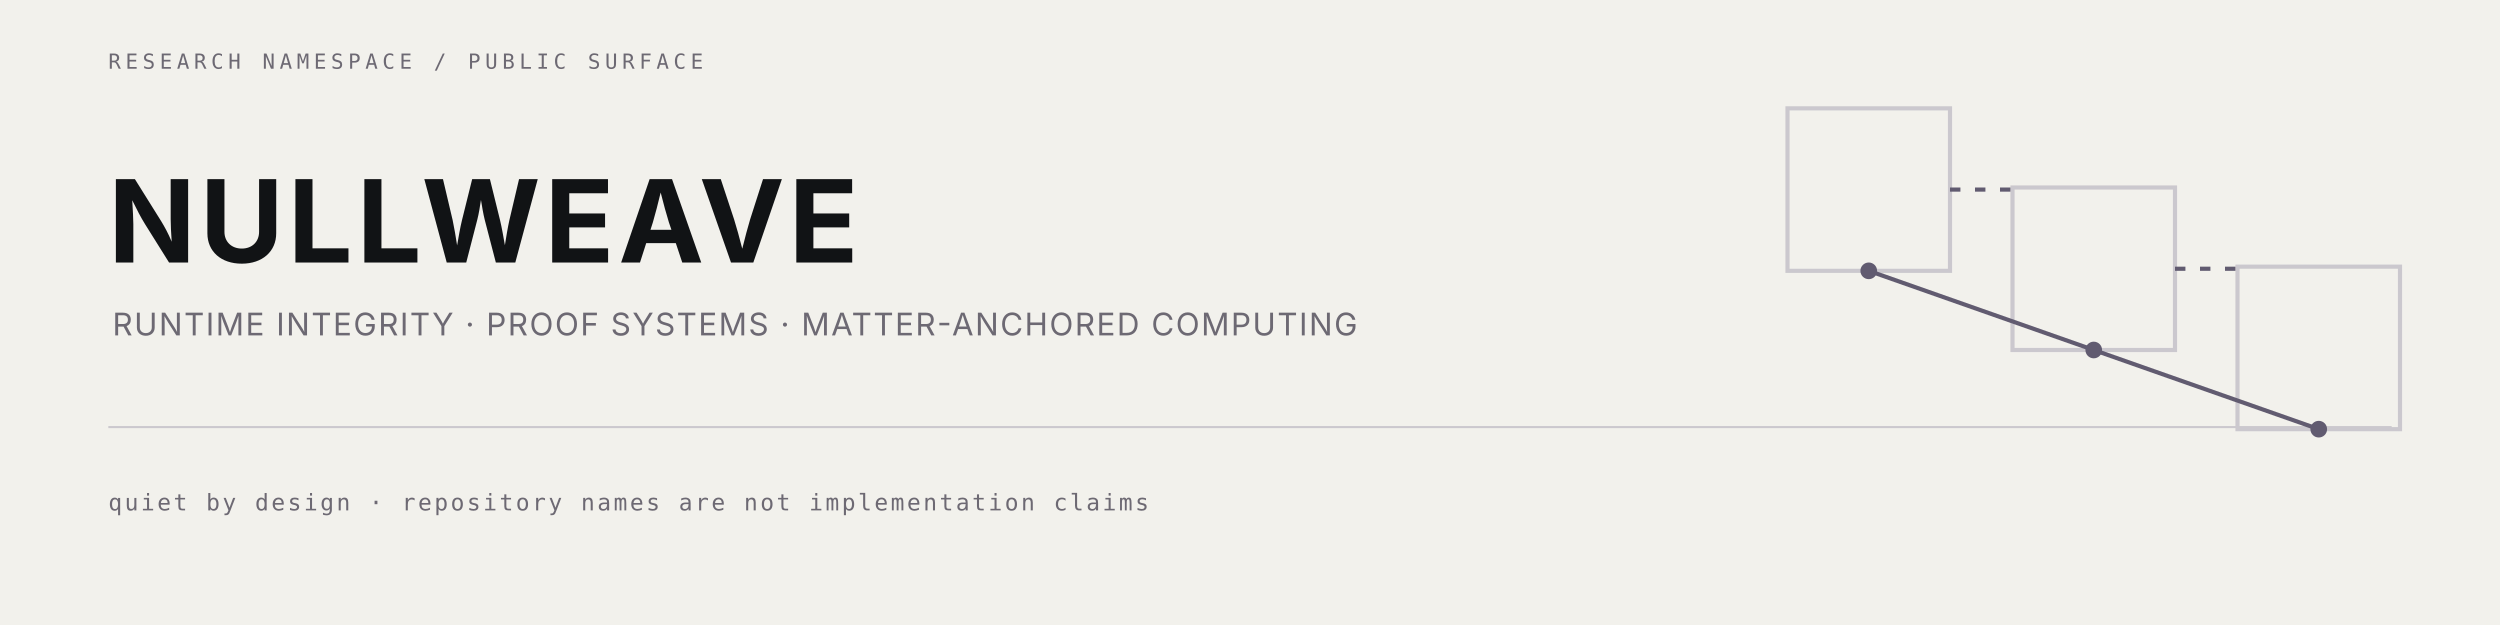
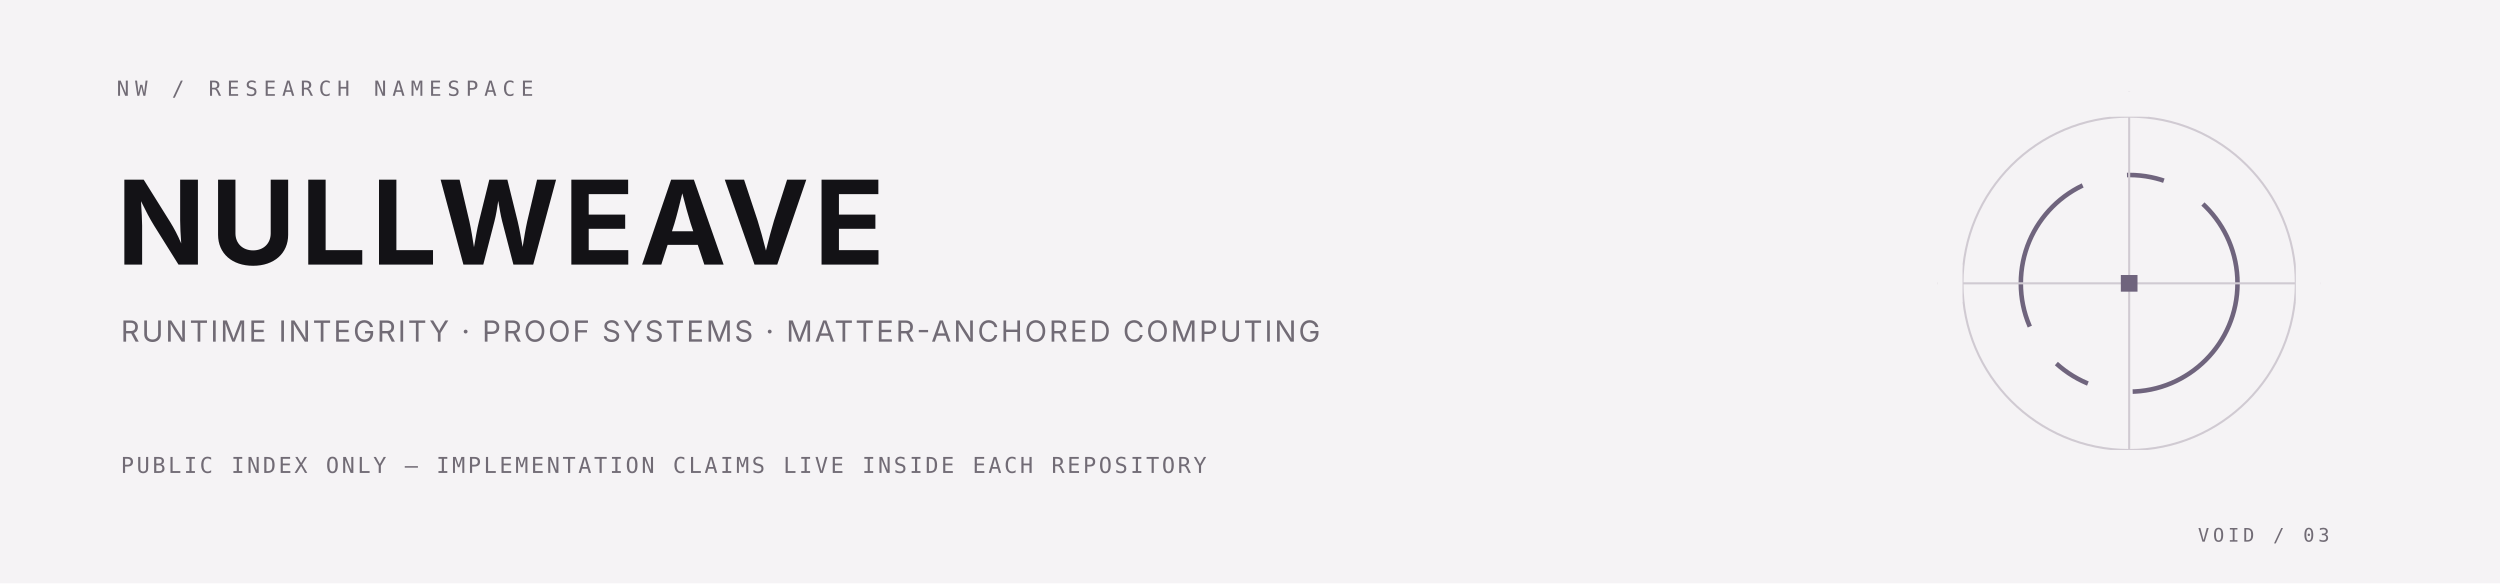
- <svg xmlns="http://www.w3.org/2000/svg" width="1200" height="300" viewBox="0 0 1200 300" role="img" aria-labelledby="t d">
+ <svg xmlns="http://www.w3.org/2000/svg" width="1200" height="280" viewBox="0 0 1200 280" role="img" aria-labelledby="t d">
  <style>
- .bg{fill:#f2f1ec}.ink{fill:#111315}.muted{fill:#6d6973}.hair{stroke:#cbc8ce}.accent{stroke:#615b70}.node{fill:#615b70}
- @media(prefers-color-scheme:dark){.bg{fill:#0c0c0f}.ink{fill:#efedf2}.muted{fill:#938d9b}.hair{stroke:#2e2b32}.accent{stroke:#9188a3}.node{fill:#9188a3}}
+ .bg{fill:#f5f3f5}.ink{fill:#131216}.muted{fill:#716b75}.hair{stroke:#d0cad2}.accent{stroke:#6f647d}.node{fill:#6f647d}
+ @media(prefers-color-scheme:dark){.bg{fill:#0d0b10}.ink{fill:#f1edf4}.muted{fill:#978e9d}.hair{stroke:#302b34}.accent{stroke:#9b8bab}.node{fill:#9b8bab}}
</style>
-   <rect class="bg" width="1200" height="300" />
-   <text class="muted" x="52" y="33" font-family="ui-monospace,SFMono-Regular,Consolas,monospace" font-size="10" letter-spacing="2.2">RESEARCH NAMESPACE / PUBLIC SURFACE</text>
-   <text class="ink" x="52" y="126" font-family="-apple-system,BlinkMacSystemFont,'Segoe UI',sans-serif" font-size="55" font-weight="650" letter-spacing="2">NULLWEAVE</text>
-   <text class="muted" x="54" y="161" font-family="-apple-system,BlinkMacSystemFont,'Segoe UI',sans-serif" font-size="15" letter-spacing=".75">RUNTIME INTEGRITY · PROOF SYSTEMS · MATTER-ANCHORED COMPUTING</text>
-   <line class="hair" x1="52" y1="205" x2="1148" y2="205" />
-   <g transform="translate(858,52)" fill="none" stroke-width="2">
-     <rect class="hair" x="0" y="0" width="78" height="78" />
-     <rect class="hair" x="108" y="38" width="78" height="78" />
-     <rect class="hair" x="216" y="76" width="78" height="78" />
-     <path class="accent" d="M39 78 L147 116 L255 154" />
-     <circle class="node" cx="39" cy="78" r="4" />
-     <circle class="node" cx="147" cy="116" r="4" />
-     <circle class="node" cx="255" cy="154" r="4" />
-     <path class="accent" d="M78 39 H108" stroke-dasharray="5 7" />
-     <path class="accent" d="M186 77 H216" stroke-dasharray="5 7" />
+   <rect class="bg" width="1200" height="280" />
+   <text class="muted" x="56" y="46" font-family="ui-monospace,SFMono-Regular,Consolas,monospace" font-size="10" letter-spacing="2.8">NW / RESEARCH NAMESPACE</text>
+   <text class="ink" x="56" y="127" font-family="-apple-system,BlinkMacSystemFont,'Segoe UI',sans-serif" font-size="56" font-weight="660" letter-spacing="2.3">NULLWEAVE</text>
+   <text class="muted" x="58" y="164" font-family="-apple-system,BlinkMacSystemFont,'Segoe UI',sans-serif" font-size="14" letter-spacing="1">RUNTIME INTEGRITY · PROOF SYSTEMS · MATTER-ANCHORED COMPUTING</text>
+   <text class="muted" x="58" y="227" font-family="ui-monospace,SFMono-Regular,Consolas,monospace" font-size="10.5" letter-spacing="1.25">PUBLIC INDEX ONLY — IMPLEMENTATION CLAIMS LIVE INSIDE EACH REPOSITORY</text>
+   <g transform="translate(930 44)" fill="none">
+     <circle class="hair" cx="92" cy="92" r="80" stroke-width="1" />
+     <circle class="accent" cx="92" cy="92" r="52" stroke-width="2.2" stroke-dasharray="80 22 18 22" />
+     <path class="hair" d="M92 0V184M0 92H184" stroke-width="1" />
+     <rect class="node" x="88" y="88" width="8" height="8" />
+     <rect class="bg" x="83" y="0" width="18" height="12" />
+     <rect class="bg" x="83" y="172" width="18" height="12" />
+     <rect class="bg" x="0" y="83" width="12" height="18" />
+     <rect class="bg" x="172" y="83" width="12" height="18" />
  </g>
-   <text class="muted" x="52" y="245" font-family="ui-monospace,SFMono-Regular,Consolas,monospace" font-size="11" letter-spacing="1.2">quiet by design · repository names are not implementation claims</text>
+   <text class="muted" x="1055" y="260" font-family="ui-monospace,SFMono-Regular,Consolas,monospace" font-size="9" letter-spacing="1.8">VOID / 03</text>
</svg>
